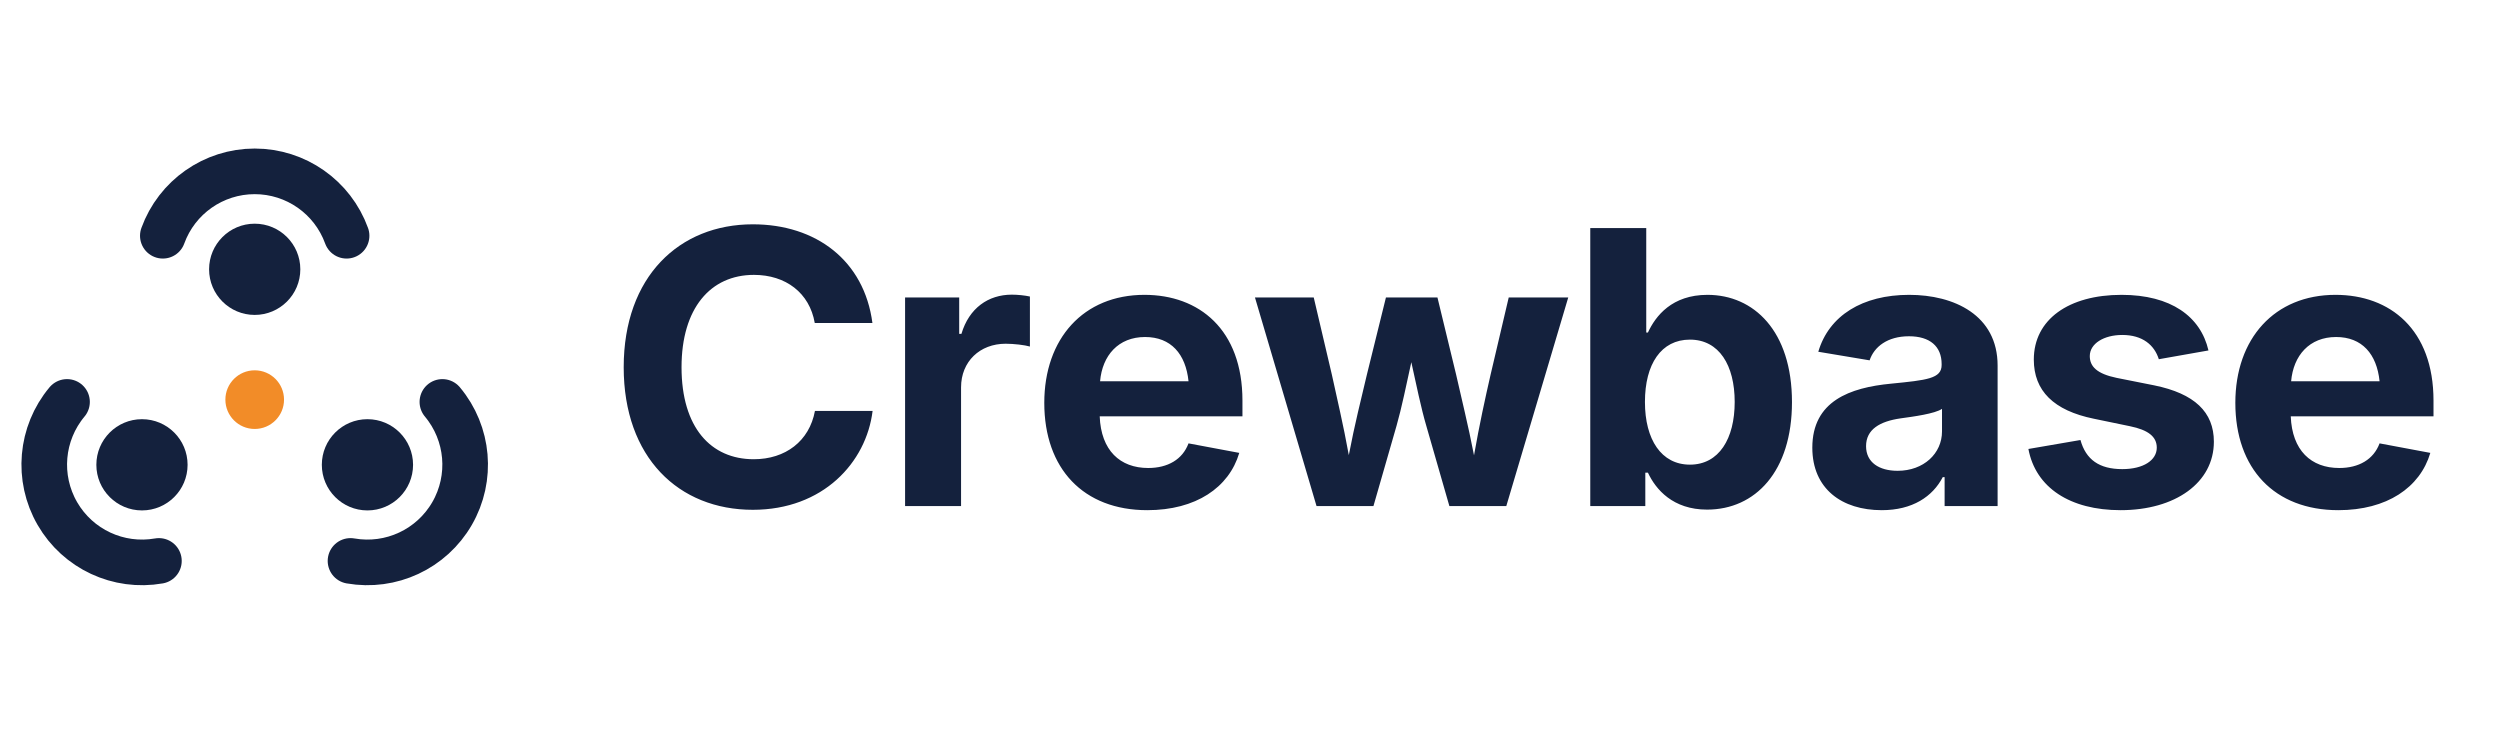
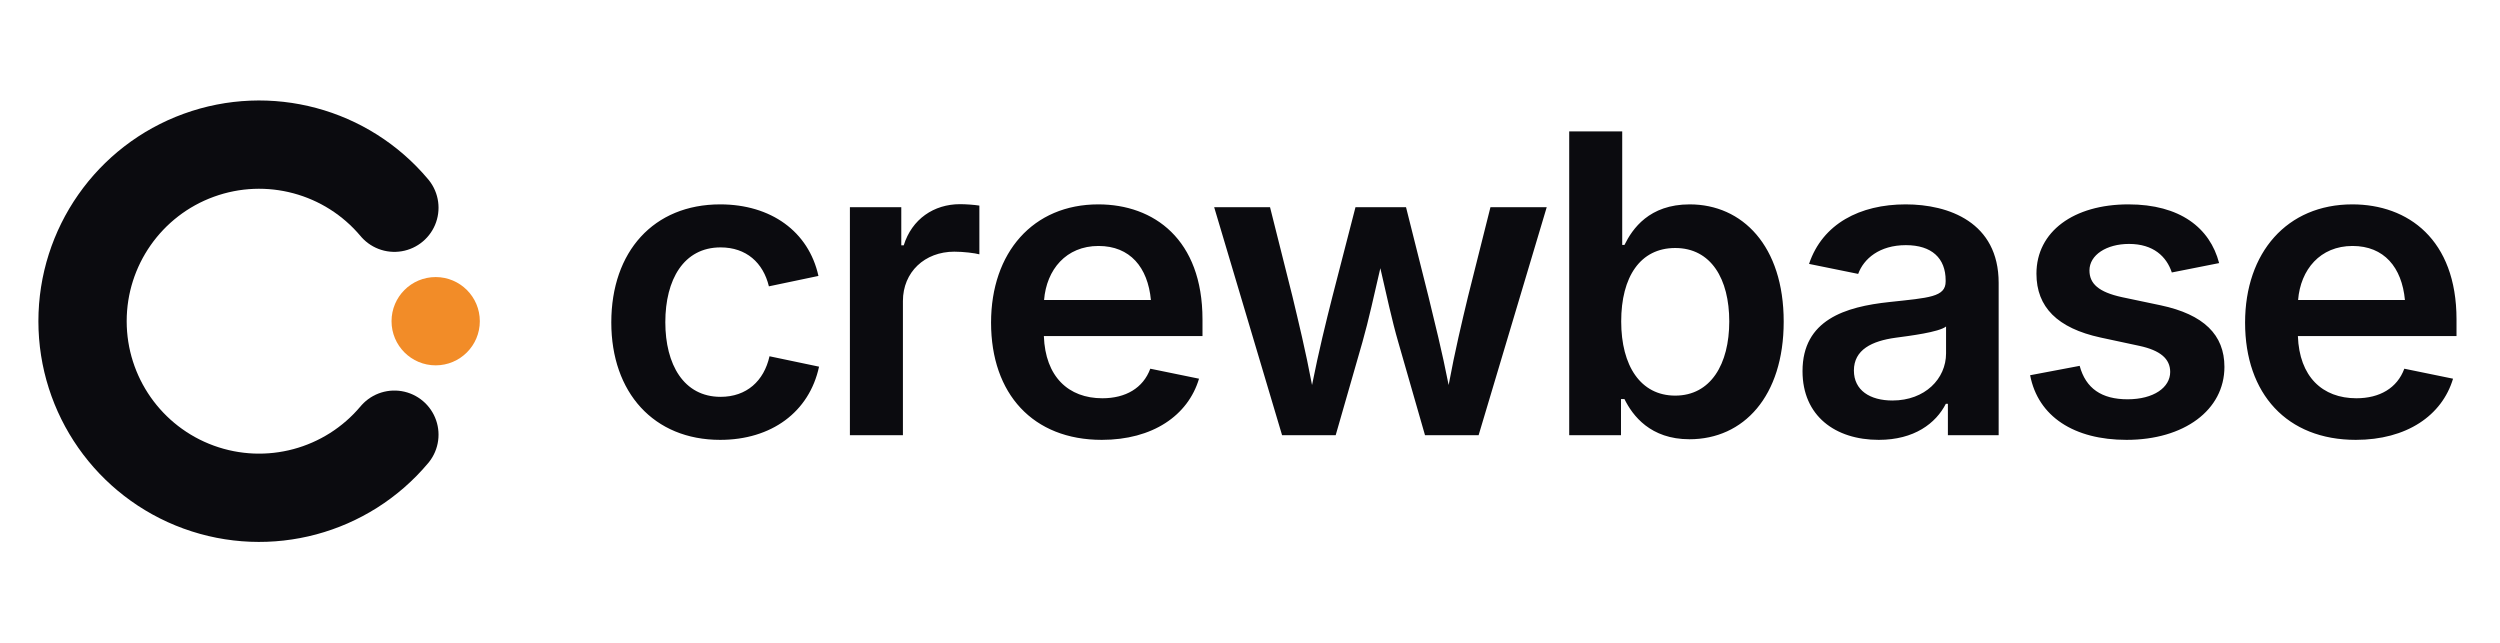
- <svg xmlns="http://www.w3.org/2000/svg" width="1243" height="365" viewBox="0 0 1243 365" fill="none">
-   <g transform="translate(-35.36 36.7) scale(1.62)">
-     <g fill="none" stroke="#14213D" stroke-width="14" stroke-linecap="round">
-       <path d="M71.8 49.7 A30 30 0 0 1 128.2 49.7" />
-       <path d="M157.6 100.7 A30 30 0 0 1 129.4 149.5" />
-       <path d="M70.6 149.5 A30 30 0 0 1 42.4 100.7" />
-     </g>
-     <g fill="#14213D">
-       <circle cx="100" cy="60" r="14" />
-       <circle cx="134.6" cy="120" r="14" />
-       <circle cx="65.4" cy="120" r="14" />
-     </g>
-     <circle cx="100" cy="100" r="9" fill="#F28C28" />
+ <svg xmlns="http://www.w3.org/2000/svg" width="467" height="120" viewBox="0 0 467 120">
+   <g transform="translate(4 15.6) scale(1.2686) translate(-15 -15)">
+     <path d="M69.92 66.71 A26 26 0 1 1 69.92 33.29" fill="none" stroke="#0B0B0F" stroke-width="13" stroke-linecap="round" />
+     <circle cx="76" cy="50" r="6.5" fill="#F28C28" />
  </g>
-   <path d="M374.3 253.472C409.183 253.472 430.706 230.0 433.86 204.302H405.193C402.41 219.331 390.535 228.33 374.764 228.33C353.426 228.33 338.86 212.559 338.86 182.593C338.86 153.276 353.24 136.67 374.857 136.67C390.628 136.67 402.503 145.576 405.101 160.605H433.768C429.686 129.526 405.75 111.528 374.3 111.528C337.84 111.528 310.101 137.412 310.101 182.593C310.101 227.495 337.469 253.472 374.3 253.472ZM450.007 251.616H477.839V192.612C477.839 179.717 487.209 170.903 500.012 170.903C504.094 170.903 509.567 171.553 512.072 172.295V147.432C509.567 146.875 505.949 146.504 503.073 146.504C491.384 146.504 481.828 153.184 478.024 165.986H476.911V147.896H450.007ZM570.43 253.657C594.551 253.657 611.065 242.432 616.168 225.176L590.933 220.444C587.965 228.423 580.635 232.69 570.894 232.69C556.885 232.69 547.423 223.97 546.773 206.992H617.745V199.199C617.745 163.76 596.129 146.597 569.039 146.597C538.702 146.597 519.219 168.306 519.219 200.312C519.219 233.062 538.702 253.657 570.43 253.657ZM546.959 189.551C548.072 176.748 556.051 167.563 569.317 167.563C582.213 167.563 589.542 176.006 590.933 189.551ZM654.58 251.616H682.876L694.379 211.631C696.884 202.91 699.296 191.035 701.709 180.088C704.121 190.942 706.533 202.817 709.13 211.631L720.634 251.616H748.93L779.731 147.896H750.136L741.137 186.211C738.447 197.993 735.571 211.074 732.88 226.382C729.912 210.981 726.572 197.9 723.974 186.211L714.697 147.896H689.091L679.628 186.211C676.845 197.993 673.505 211.167 670.629 226.289C667.846 210.889 664.692 197.808 662.187 186.211L653.188 147.896H623.964ZM848.758 253.379C872.694 253.379 890.97 234.453 890.97 199.941C890.97 164.502 871.951 146.597 848.944 146.597C831.317 146.597 823.153 157.08 819.349 165.337H818.514V113.384H790.682V251.616H818.05V235.01H819.349C823.245 243.359 831.781 253.379 848.758 253.379ZM840.223 231.021C826.029 231.021 817.865 218.589 817.865 199.849C817.865 181.016 825.936 168.862 840.223 168.862C854.788 168.862 862.489 181.665 862.489 199.849C862.489 218.125 854.696 231.021 840.223 231.021ZM935.598 253.657C950.905 253.657 960.925 246.885 965.935 237.236H966.862V251.616H993.21V181.758C993.21 156.616 971.501 146.597 949.235 146.597C926.042 146.597 909.343 156.895 904.055 174.893L929.568 179.16C931.794 172.48 938.381 167.192 949.143 167.192C959.533 167.192 965.378 172.202 965.378 181.016V181.479C965.378 188.252 958.049 188.994 940.236 190.757C919.826 192.705 901.086 199.385 901.086 222.578C901.086 243.081 915.837 253.657 935.598 253.657ZM943.484 234.082C934.299 234.082 927.805 229.907 927.805 221.836C927.805 213.486 934.67 209.497 944.968 208.013C951.091 207.178 962.131 205.693 965.564 203.281V214.507C965.564 225.454 956.472 234.082 943.484 234.082ZM1054.351 253.657C1081.534 253.657 1100.738 240.02 1100.738 219.609C1100.738 204.858 1091.09 195.674 1071.051 191.592L1052.403 187.881C1042.569 185.84 1039.044 182.222 1039.044 177.026C1039.044 170.811 1046.095 166.543 1055.186 166.543C1065.299 166.543 1071.143 171.553 1073.37 178.604L1098.048 174.243C1094.151 157.358 1079.4 146.597 1054.815 146.597C1028.56 146.597 1011.212 158.843 1011.212 178.789C1011.212 194.282 1021.046 204.116 1041.085 208.198L1058.99 211.909C1068.082 213.765 1072.35 217.104 1072.35 222.578C1072.35 228.794 1065.763 233.247 1055.186 233.247C1043.775 233.247 1037.096 228.516 1034.405 218.774L1008.521 223.228C1012.14 242.524 1029.303 253.657 1054.351 253.657ZM1162.622 253.657C1186.743 253.657 1203.257 242.432 1208.359 225.176L1183.125 220.444C1180.156 228.423 1172.827 232.69 1163.086 232.69C1149.077 232.69 1139.614 223.97 1138.965 206.992H1209.936V199.199C1209.936 163.76 1188.32 146.597 1161.23 146.597C1130.893 146.597 1111.411 168.306 1111.411 200.312C1111.411 233.062 1130.893 253.657 1162.622 253.657ZM1139.15 189.551C1140.263 176.748 1148.242 167.563 1161.509 167.563C1174.404 167.563 1181.733 176.006 1183.125 189.551Z" fill="#14213D" />
+   <path d="M134.528 82.166C144.087 82.166 151.171 76.986 152.999 68.493L143.744 66.551C142.716 71.159 139.479 74.13 134.604 74.13C127.71 74.13 124.282 68.074 124.282 60.19C124.282 52.23 127.71 46.213 134.604 46.213C139.403 46.213 142.564 49.069 143.63 53.487L152.885 51.545C151.057 43.242 144.011 38.177 134.528 38.177C122.112 38.177 114.19 46.975 114.19 60.229C114.19 73.33 122.112 82.166 134.528 82.166ZM158.762 81.29H168.665V56.229C168.665 50.821 172.74 47.013 178.262 47.013C180.014 47.013 182.109 47.279 182.947 47.508V38.405C181.995 38.253 180.433 38.139 179.329 38.139C174.454 38.139 170.341 40.919 168.817 45.832H168.36V38.71H158.762ZM205.811 82.166C215.294 82.166 221.921 77.634 223.978 70.74L214.875 68.874C213.542 72.492 210.267 74.396 205.925 74.396C199.565 74.396 195.261 70.359 194.994 62.78H224.625V59.657C224.625 44.728 215.561 38.177 205.163 38.177C192.976 38.177 185.13 47.165 185.13 60.267C185.13 73.597 192.976 82.166 205.811 82.166ZM195.032 56.039C195.489 50.364 199.146 45.946 205.201 45.946C211.105 45.946 214.418 49.945 214.989 56.039ZM239.491 81.29H249.507L254.497 63.923C255.639 59.924 256.744 54.858 257.848 50.098C258.953 54.858 260.019 59.886 261.2 63.923L266.189 81.29H276.206L288.926 38.71H278.415L274.225 55.392C273.083 60.152 271.788 65.561 270.607 71.921C269.35 65.522 267.979 60.114 266.837 55.392L262.647 38.71H253.202L248.898 55.392C247.679 60.19 246.346 65.599 245.089 71.921C243.871 65.446 242.538 60.038 241.433 55.392L237.244 38.71H226.808ZM315.599 82.052C325.692 82.052 333.194 74.054 333.194 60.076C333.194 45.908 325.463 38.177 315.637 38.177C308.058 38.177 304.935 42.747 303.449 45.756H303.03V24.542H293.128V81.29H302.802V74.549H303.449C304.973 77.634 308.286 82.052 315.599 82.052ZM312.933 73.901C306.458 73.901 302.84 68.341 302.84 60.038C302.84 51.735 306.382 46.327 312.933 46.327C319.636 46.327 323.026 52.116 323.026 60.038C323.026 68.036 319.56 73.901 312.933 73.901ZM350.955 82.166C357.582 82.166 361.619 79.081 363.485 75.425H363.866V81.29H373.349V52.84C373.349 41.49 363.98 38.177 355.982 38.177C347.451 38.177 340.443 41.795 337.929 49.298L347.108 51.164C348.136 48.346 351.069 45.794 356.02 45.794C360.857 45.794 363.447 48.231 363.447 52.383V52.573C363.447 55.506 360.324 55.62 352.935 56.42C344.709 57.296 336.711 59.733 336.711 69.331C336.711 77.71 342.842 82.166 350.955 82.166ZM353.506 74.815C349.317 74.815 346.308 72.911 346.308 69.217C346.308 65.332 349.66 63.694 354.116 63.085C356.668 62.742 362.19 62.057 363.523 60.99V66.018C363.523 70.74 359.6 74.815 353.506 74.815ZM397.241 82.166C407.982 82.166 415.523 76.605 415.523 68.531C415.523 62.552 411.676 58.743 403.602 57.029L396.365 55.506C392.024 54.554 390.31 52.992 390.31 50.517C390.31 47.622 393.509 45.565 397.698 45.565C402.269 45.565 404.706 47.927 405.696 50.897L414.532 49.146C412.818 42.557 407.22 38.177 397.584 38.177C387.377 38.177 380.407 43.242 380.407 51.126C380.407 57.372 384.33 61.295 392.366 63.047L399.641 64.608C403.525 65.446 405.392 67.008 405.392 69.483C405.392 72.378 402.307 74.587 397.432 74.587C392.595 74.587 389.624 72.568 388.482 68.341L379.227 70.093C380.712 77.824 387.453 82.166 397.241 82.166ZM440.062 82.166C449.545 82.166 456.172 77.634 458.229 70.74L449.127 68.874C447.794 72.492 444.518 74.396 440.176 74.396C433.816 74.396 429.512 70.359 429.246 62.78H458.877V59.657C458.877 44.728 449.812 38.177 439.415 38.177C427.227 38.177 419.381 47.165 419.381 60.267C419.381 73.597 427.227 82.166 440.062 82.166ZM429.284 56.039C429.741 50.364 433.397 45.946 439.453 45.946C445.356 45.946 448.669 49.945 449.241 56.039Z" fill="#0B0B0F" />
</svg>
